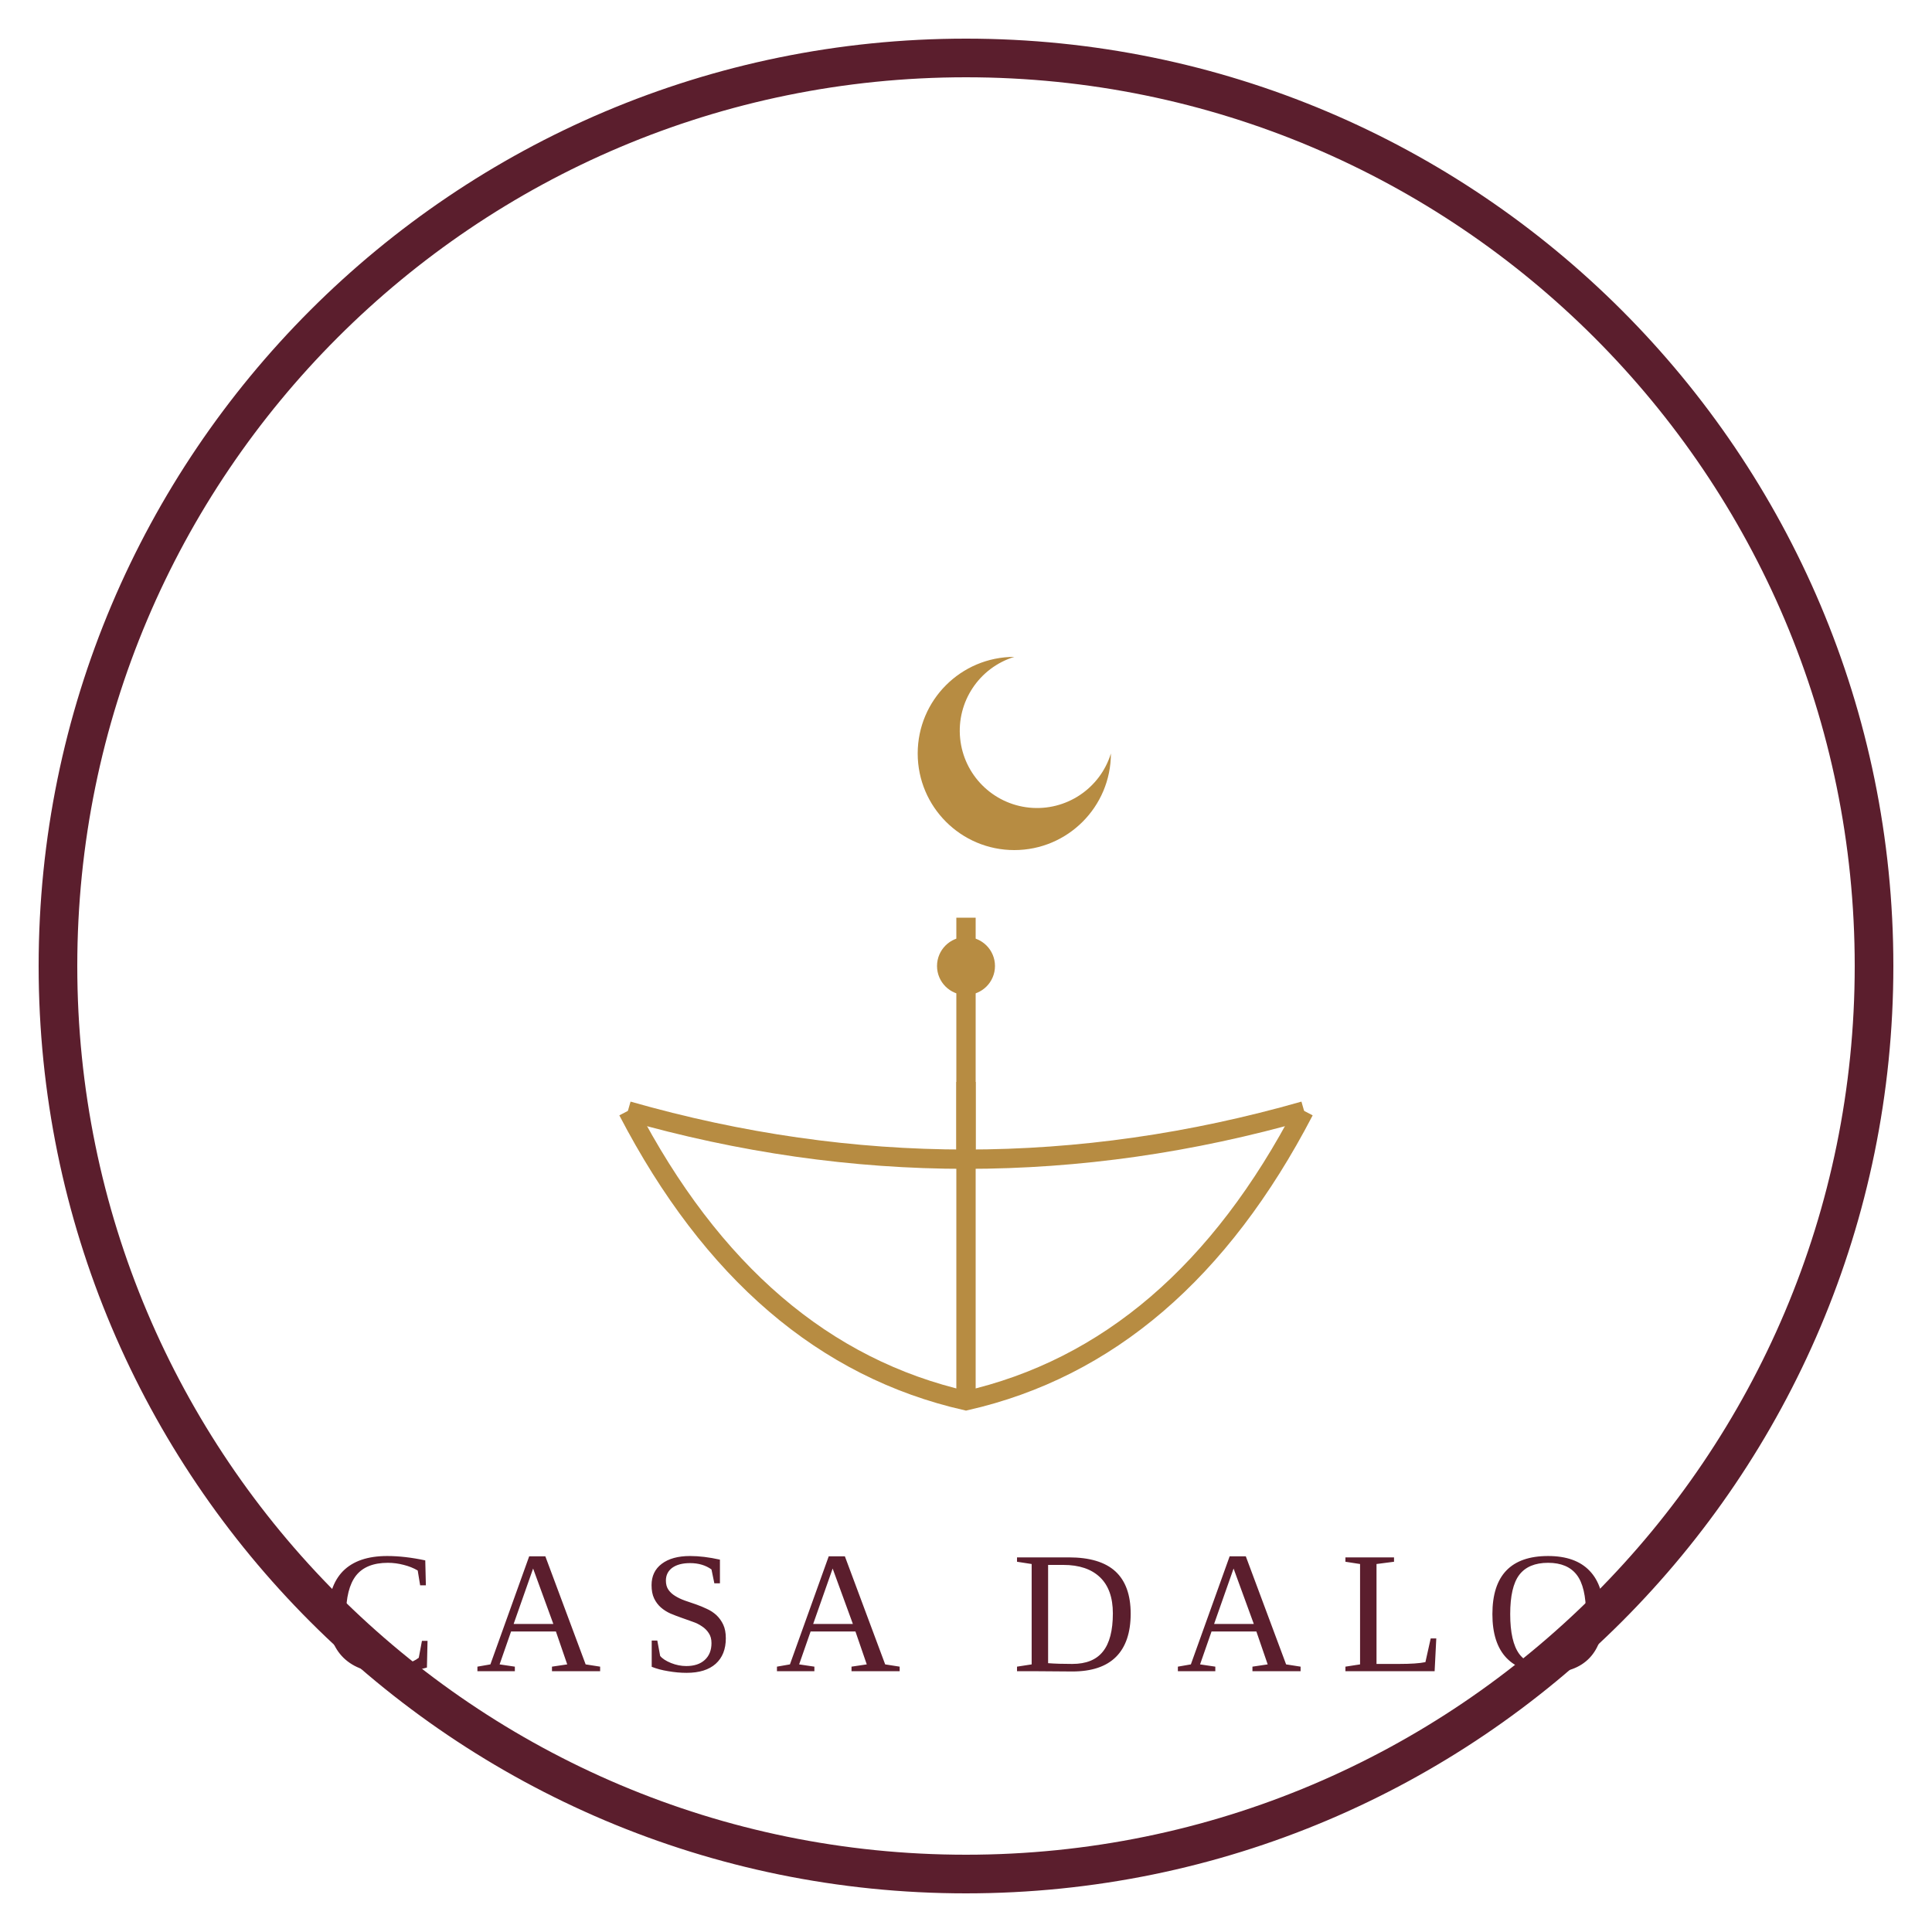
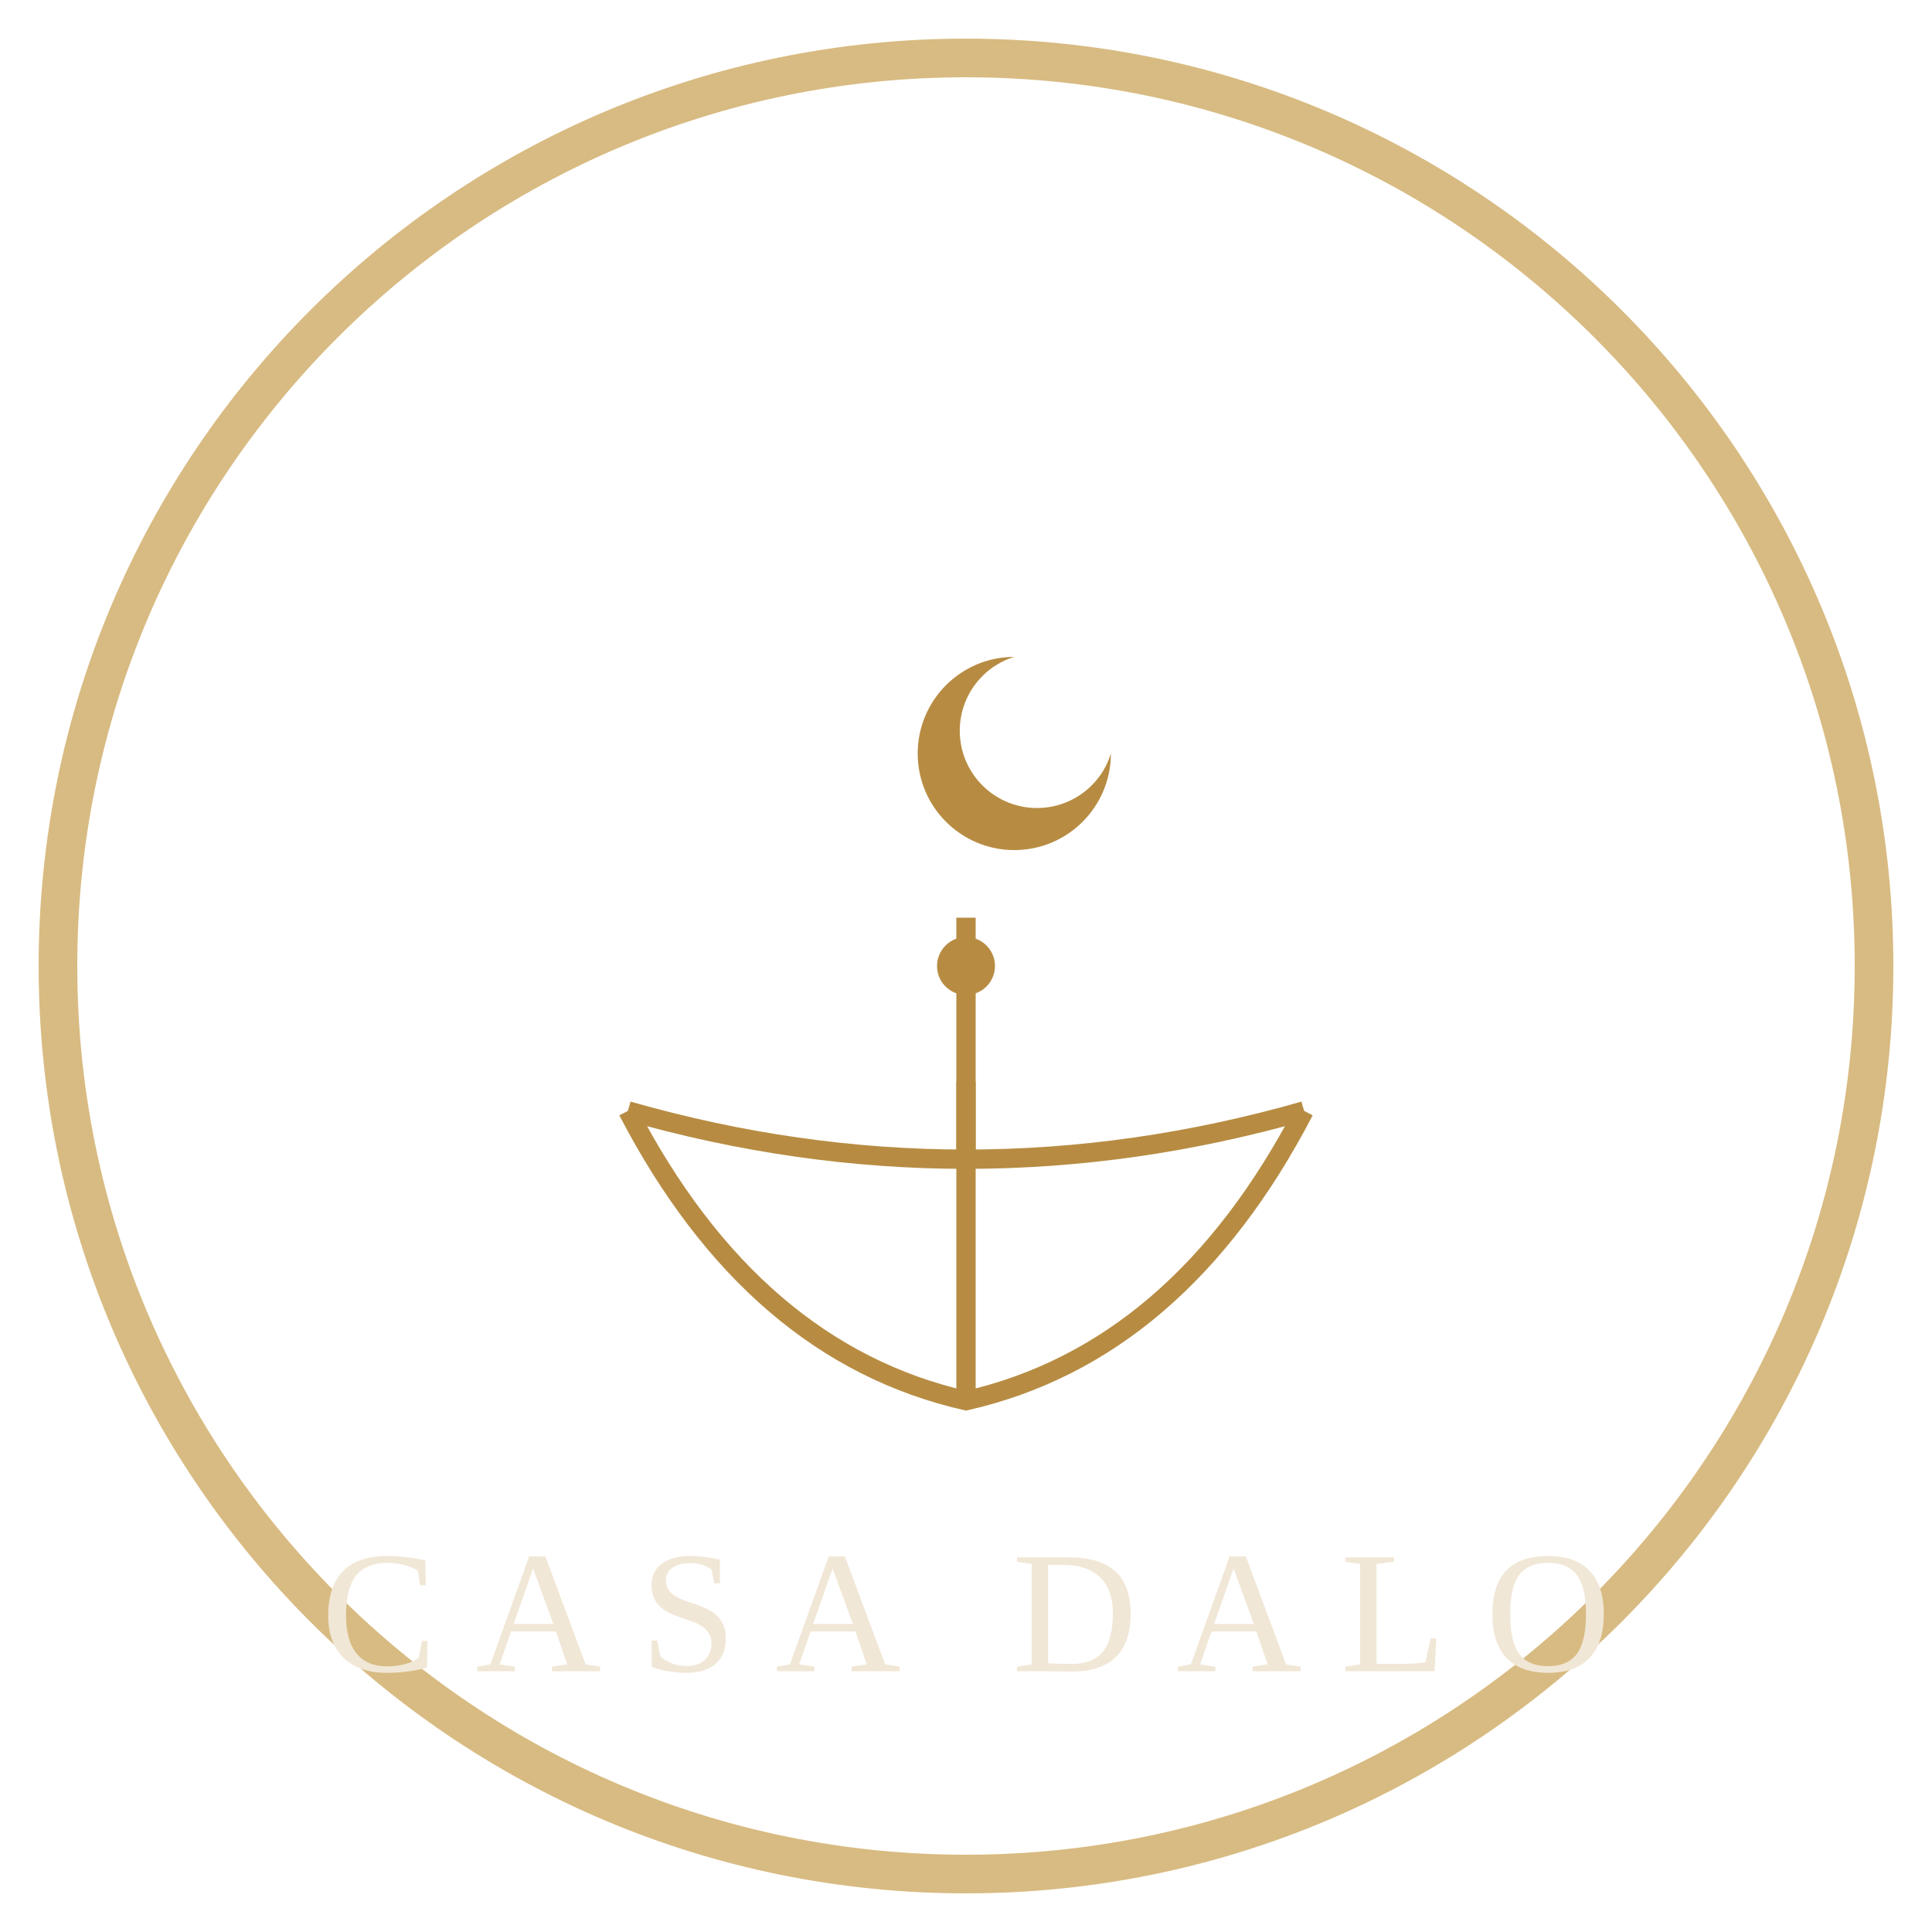
<svg xmlns="http://www.w3.org/2000/svg" viewBox="0 0 200 200" aria-label="CASA DALO" role="img">
-   <circle cx="100" cy="100" r="94" fill="none" stroke="#5B1E2D" stroke-width="4" />
+   <circle cx="100" cy="100" r="94" fill="none" stroke="#D8BB82" stroke-width="4" />
  <g stroke="#B78C42" stroke-width="2" fill="none">
    <path d="M65 115 Q100 125 135 115" />
    <path d="M65 115 Q78 140 100 145 Q122 140 135 115" />
    <path d="M100 112 L100 145" />
    <path d="M100 95 L100 120" />
    <circle cx="100" cy="100" r="2" fill="#B78C42" />
  </g>
  <path d="M115 78 A10 10 0 1 1 105 68 A8 8 0 1 0 115 78 Z" fill="#B78C42" />
-   <text x="100" y="173" font-family="Cormorant Garamond, 'Times New Roman', serif" font-size="18" letter-spacing="4" text-anchor="middle" fill="#5B1E2D">CASA DALO</text>
+   <text x="100" y="173" font-family="Cormorant Garamond, 'Times New Roman', serif" font-size="18" letter-spacing="4" text-anchor="middle" fill="#F1E7D6">CASA DALO</text>
</svg>
